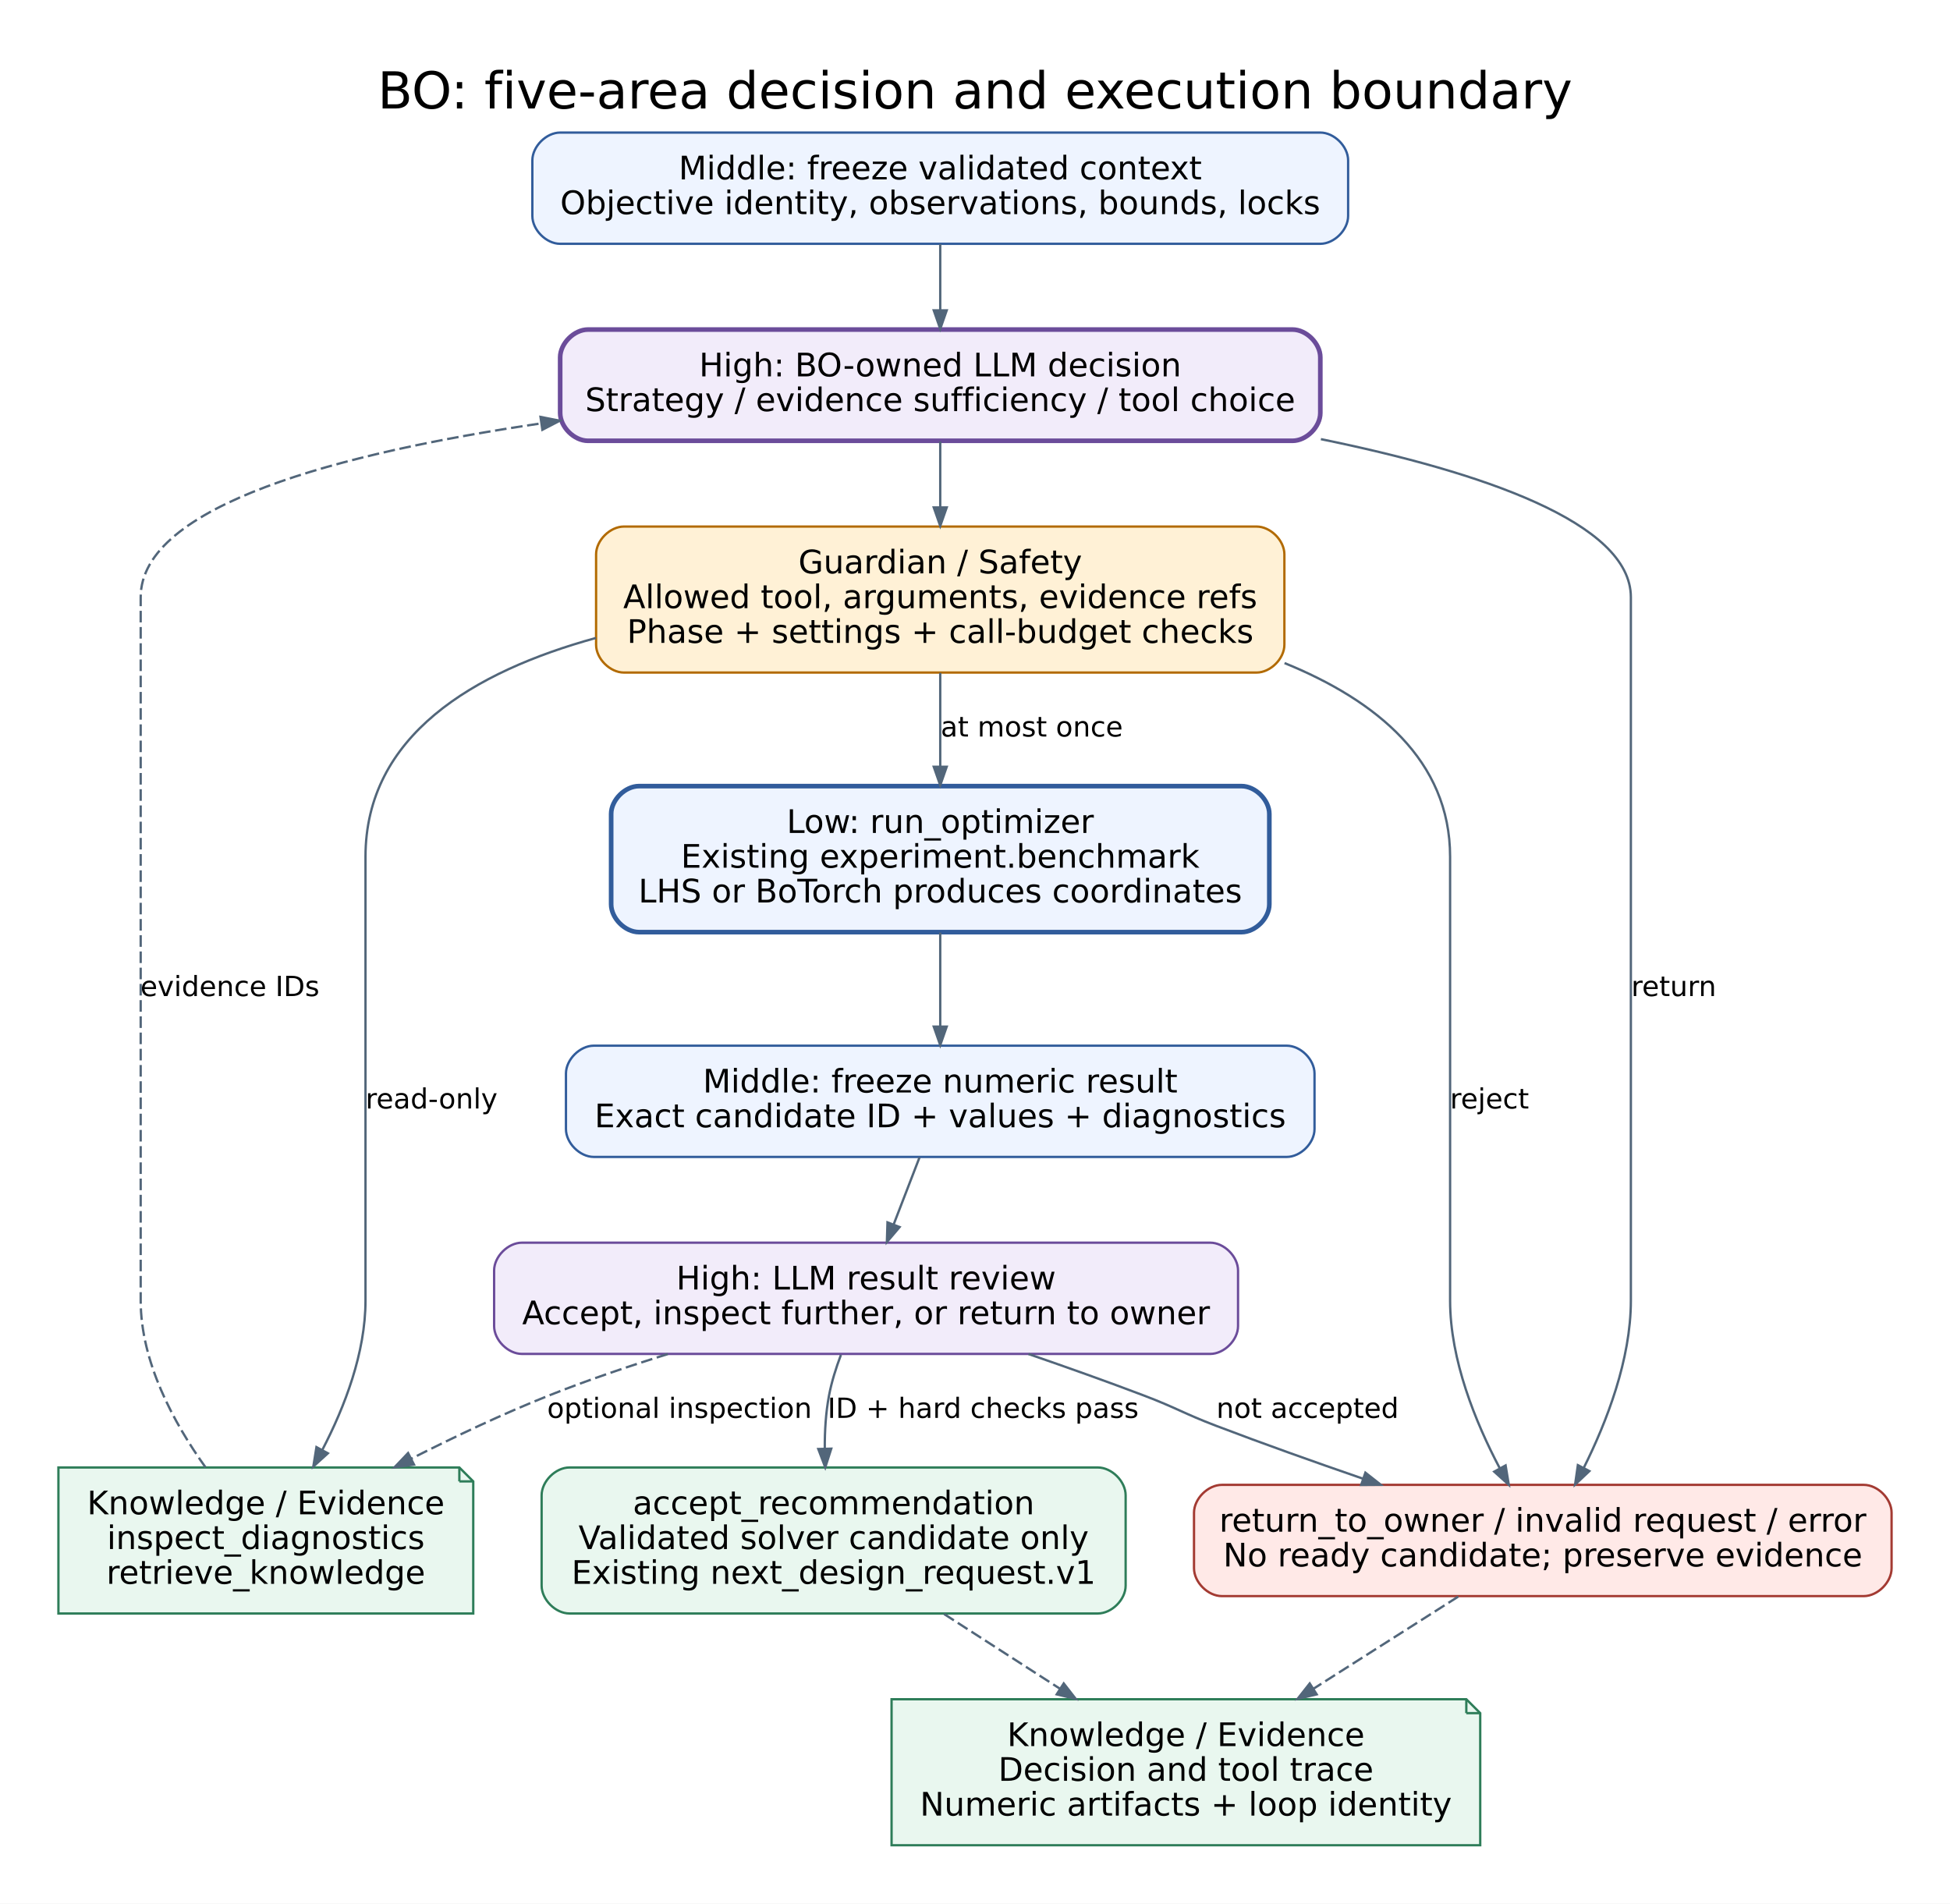
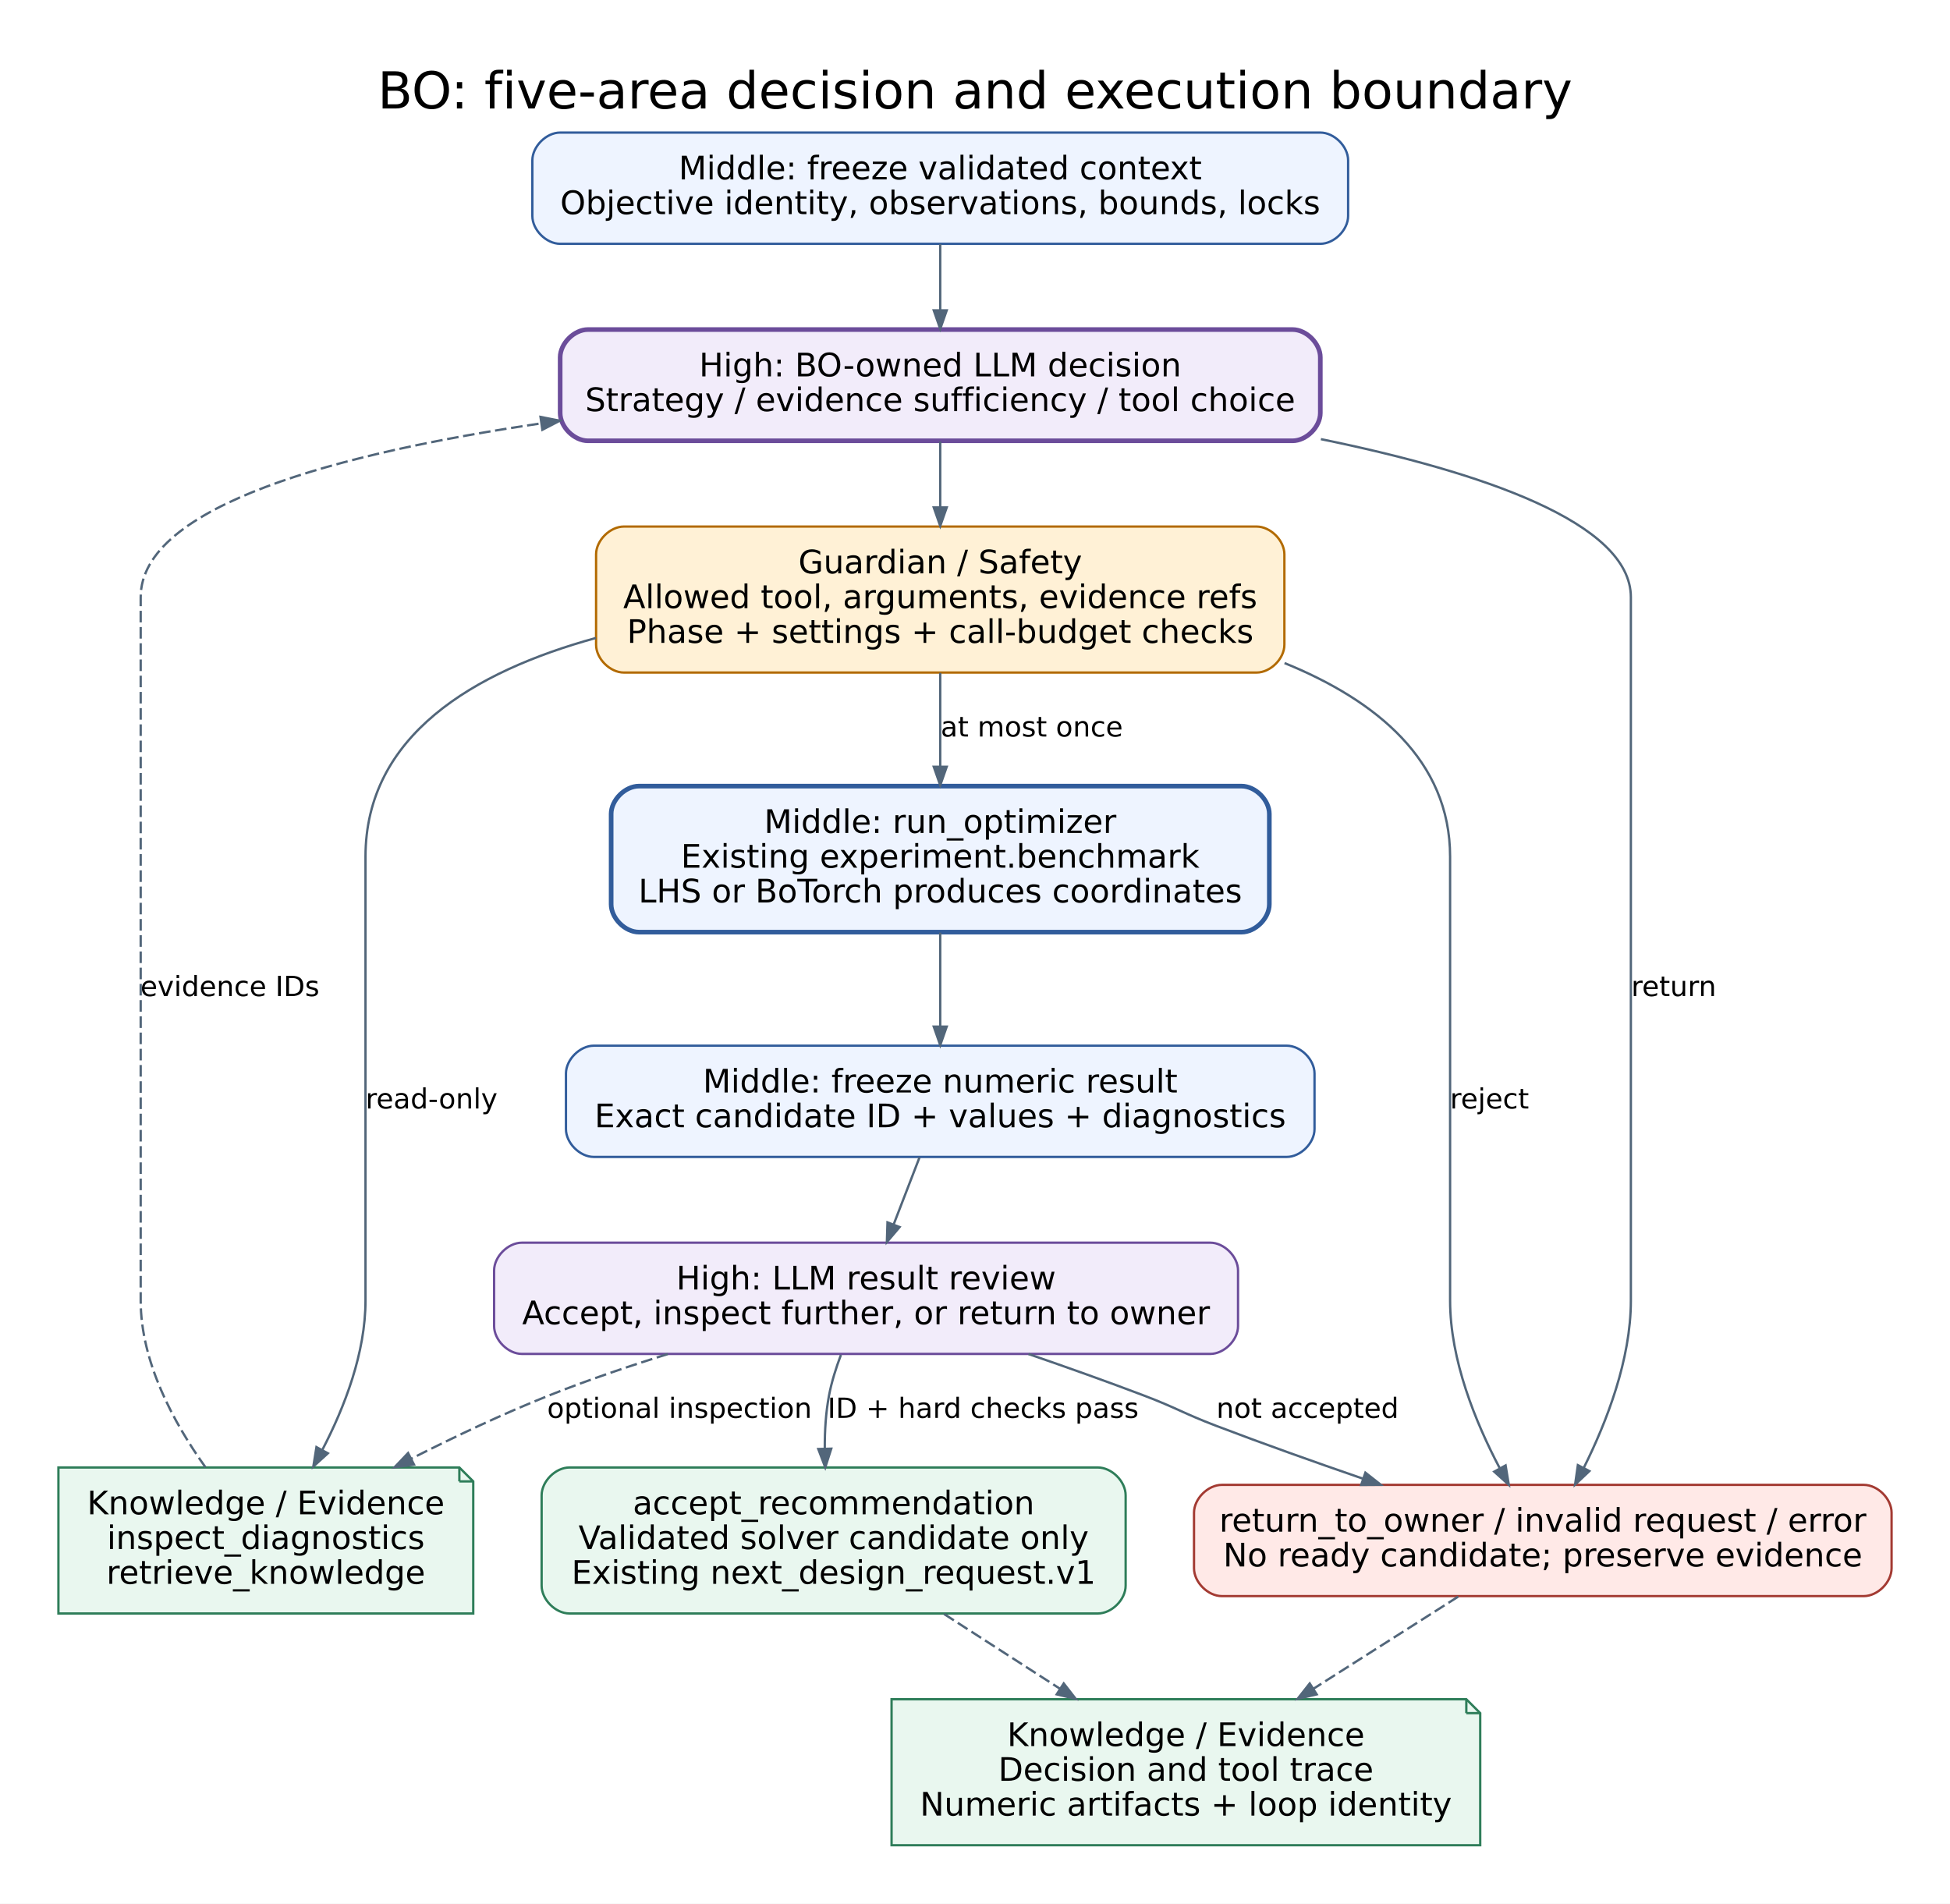
<svg xmlns="http://www.w3.org/2000/svg" width="841pt" height="821pt" viewBox="0.00 0.00 841.40 821.40">
  <g id="graph0" class="graph" transform="scale(1 1) rotate(0) translate(25.2 796.2)">
    <polygon fill="#ffffff" stroke="transparent" points="-25.2,25.2 -25.2,-796.2 816.2,-796.2 816.2,25.2 -25.2,25.2" />
    <text text-anchor="middle" x="395.5" y="-749.4" font-family="DejaVu Sans" font-size="22.00">BO: five-area decision and execution boundary</text>
    <g id="node1" class="node">
      <path fill="#eef4ff" stroke="#315c9b" d="M544.5,-739C544.5,-739 216.5,-739 216.5,-739 210.5,-739 204.5,-733 204.5,-727 204.5,-727 204.5,-703 204.5,-703 204.5,-697 210.5,-691 216.5,-691 216.5,-691 544.5,-691 544.5,-691 550.5,-691 556.5,-697 556.5,-703 556.5,-703 556.5,-727 556.5,-727 556.5,-733 550.5,-739 544.5,-739" />
      <text text-anchor="middle" x="380.5" y="-718.8" font-family="DejaVu Sans" font-size="14.00">Middle: freeze validated context</text>
      <text text-anchor="middle" x="380.5" y="-703.8" font-family="DejaVu Sans" font-size="14.00">Objective identity, observations, bounds, locks</text>
    </g>
    <g id="node2" class="node">
      <path fill="#f2ecfa" stroke="#6b4c9a" stroke-width="2" d="M532.5,-654C532.5,-654 228.5,-654 228.5,-654 222.5,-654 216.5,-648 216.5,-642 216.5,-642 216.5,-618 216.5,-618 216.5,-612 222.5,-606 228.5,-606 228.5,-606 532.5,-606 532.5,-606 538.5,-606 544.5,-612 544.5,-618 544.5,-618 544.5,-642 544.5,-642 544.5,-648 538.5,-654 532.5,-654" />
      <text text-anchor="middle" x="380.5" y="-633.8" font-family="DejaVu Sans" font-size="14.00">High: BO-owned LLM decision</text>
      <text text-anchor="middle" x="380.5" y="-618.8" font-family="DejaVu Sans" font-size="14.00">Strategy / evidence sufficiency / tool choice</text>
    </g>
    <g id="edge1" class="edge">
      <path fill="none" stroke="#52667a" d="M380.5,-690.88C380.5,-682.05 380.5,-671.83 380.5,-662.36" />
      <polygon fill="#52667a" stroke="#52667a" points="383.3,-662.28 380.5,-654.28 377.7,-662.28 383.3,-662.28" />
    </g>
    <g id="node3" class="node">
      <path fill="#fff1d6" stroke="#b26a00" d="M517,-569C517,-569 244,-569 244,-569 238,-569 232,-563 232,-557 232,-557 232,-518 232,-518 232,-512 238,-506 244,-506 244,-506 517,-506 517,-506 523,-506 529,-512 529,-518 529,-518 529,-557 529,-557 529,-563 523,-569 517,-569" />
      <text text-anchor="middle" x="380.5" y="-548.8" font-family="DejaVu Sans" font-size="14.00">Guardian / Safety</text>
      <text text-anchor="middle" x="380.5" y="-533.8" font-family="DejaVu Sans" font-size="14.00">Allowed tool, arguments, evidence refs</text>
      <text text-anchor="middle" x="380.5" y="-518.8" font-family="DejaVu Sans" font-size="14.00">Phase + settings + call-budget checks</text>
    </g>
    <g id="edge2" class="edge">
      <path fill="none" stroke="#52667a" d="M380.5,-605.69C380.5,-597.02 380.5,-586.93 380.5,-577.24" />
      <polygon fill="#52667a" stroke="#52667a" points="383.3,-577.24 380.5,-569.24 377.7,-577.24 383.3,-577.24" />
    </g>
    <g id="node9" class="node">
      <path fill="#ffe9e7" stroke="#a33a32" d="M779,-155.5C779,-155.5 502,-155.5 502,-155.5 496,-155.5 490,-149.5 490,-143.5 490,-143.5 490,-119.5 490,-119.5 490,-113.5 496,-107.5 502,-107.5 502,-107.5 779,-107.5 779,-107.5 785,-107.5 791,-113.5 791,-119.5 791,-119.5 791,-143.5 791,-143.5 791,-149.5 785,-155.5 779,-155.5" />
      <text text-anchor="middle" x="640.5" y="-135.3" font-family="DejaVu Sans" font-size="14.00">return_to_owner / invalid request / error</text>
      <text text-anchor="middle" x="640.5" y="-120.3" font-family="DejaVu Sans" font-size="14.00">No ready candidate; preserve evidence</text>
    </g>
    <g id="edge10" class="edge">
      <path fill="none" stroke="#52667a" d="M544.75,-606.72C613.84,-592.58 678.5,-570.74 678.5,-538.5 678.5,-538.5 678.5,-538.5 678.5,-235 678.5,-209.59 668.1,-182.72 658.19,-162.87" />
      <polygon fill="#52667a" stroke="#52667a" points="660.6,-161.44 654.43,-155.62 655.63,-164.01 660.6,-161.44" />
      <text text-anchor="middle" x="697" y="-366.4" font-family="DejaVu Sans" font-size="12.00">return</text>
    </g>
    <g id="node4" class="node">
      <polygon fill="#e9f7ef" stroke="#2e7d59" points="173,-163 0,-163 0,-100 179,-100 179,-157 173,-163" />
      <polyline fill="none" stroke="#2e7d59" points="173,-163 173,-157 " />
      <polyline fill="none" stroke="#2e7d59" points="179,-157 173,-157 " />
      <text text-anchor="middle" x="89.5" y="-142.8" font-family="DejaVu Sans" font-size="14.00">Knowledge / Evidence</text>
      <text text-anchor="middle" x="89.5" y="-127.8" font-family="DejaVu Sans" font-size="14.00">inspect_diagnostics</text>
      <text text-anchor="middle" x="89.5" y="-112.8" font-family="DejaVu Sans" font-size="14.00">retrieve_knowledge</text>
    </g>
    <g id="edge3" class="edge">
      <path fill="none" stroke="#52667a" d="M231.94,-520.93C179.12,-506.41 132.5,-478.78 132.5,-426.5 132.5,-426.5 132.5,-426.5 132.5,-235 132.5,-212.51 123.59,-189.26 113.88,-170.6" />
      <polygon fill="#52667a" stroke="#52667a" points="116.27,-169.12 109.99,-163.42 111.34,-171.79 116.27,-169.12" />
      <text text-anchor="middle" x="161" y="-317.9" font-family="DejaVu Sans" font-size="12.00">read-only</text>
    </g>
    <g id="node5" class="node">
      <path fill="#eef4ff" stroke="#315c9b" stroke-width="2" d="M510.5,-457C510.5,-457 250.5,-457 250.5,-457 244.5,-457 238.5,-451 238.5,-445 238.5,-445 238.5,-406 238.5,-406 238.5,-400 244.5,-394 250.5,-394 250.5,-394 510.5,-394 510.5,-394 516.5,-394 522.5,-400 522.5,-406 522.5,-406 522.5,-445 522.5,-445 522.5,-451 516.5,-457 510.5,-457" />
-       <text text-anchor="middle" x="380.5" y="-436.8" font-family="DejaVu Sans" font-size="14.00">Low: run_optimizer</text>
+       <text text-anchor="middle" x="380.5" y="-436.8" font-family="DejaVu Sans" font-size="14.00">Middle: run_optimizer</text>
      <text text-anchor="middle" x="380.5" y="-421.8" font-family="DejaVu Sans" font-size="14.00">Existing experiment.benchmark</text>
      <text text-anchor="middle" x="380.5" y="-406.8" font-family="DejaVu Sans" font-size="14.00">LHS or BoTorch produces coordinates</text>
    </g>
    <g id="edge5" class="edge">
      <path fill="none" stroke="#52667a" d="M380.5,-505.86C380.5,-493.33 380.5,-478.69 380.5,-465.41" />
      <polygon fill="#52667a" stroke="#52667a" points="383.3,-465.36 380.5,-457.36 377.7,-465.36 383.3,-465.36" />
      <text text-anchor="middle" x="420" y="-478.4" font-family="DejaVu Sans" font-size="12.00">at most once</text>
    </g>
    <g id="edge11" class="edge">
      <path fill="none" stroke="#52667a" d="M529.07,-510.09C568.59,-494.01 600.5,-468.14 600.5,-426.5 600.5,-426.5 600.5,-426.5 600.5,-235 600.5,-209.42 611.44,-182.56 621.88,-162.76" />
      <polygon fill="#52667a" stroke="#52667a" points="624.45,-163.89 625.83,-155.53 619.54,-161.2 624.45,-163.89" />
      <text text-anchor="middle" x="617.5" y="-317.9" font-family="DejaVu Sans" font-size="12.00">reject</text>
    </g>
    <g id="edge4" class="edge">
      <path fill="none" stroke="#52667a" stroke-dasharray="5,2" d="M63.45,-163.1C49.64,-182.43 35.5,-208.65 35.5,-235 35.5,-538.5 35.5,-538.5 35.5,-538.5 35.5,-578.17 121.92,-600.8 208.25,-613.51" />
      <polygon fill="#52667a" stroke="#52667a" points="208.02,-616.31 216.34,-614.67 208.82,-610.76 208.02,-616.31" />
      <text text-anchor="middle" x="74" y="-366.4" font-family="DejaVu Sans" font-size="12.00">evidence IDs</text>
    </g>
    <g id="node6" class="node">
      <path fill="#eef4ff" stroke="#315c9b" d="M530,-345C530,-345 231,-345 231,-345 225,-345 219,-339 219,-333 219,-333 219,-309 219,-309 219,-303 225,-297 231,-297 231,-297 530,-297 530,-297 536,-297 542,-303 542,-309 542,-309 542,-333 542,-333 542,-339 536,-345 530,-345" />
      <text text-anchor="middle" x="380.5" y="-324.8" font-family="DejaVu Sans" font-size="14.00">Middle: freeze numeric result</text>
      <text text-anchor="middle" x="380.5" y="-309.8" font-family="DejaVu Sans" font-size="14.00">Exact candidate ID + values + diagnostics</text>
    </g>
    <g id="edge6" class="edge">
      <path fill="none" stroke="#52667a" d="M380.5,-393.75C380.5,-380.98 380.5,-366.17 380.5,-353.34" />
      <polygon fill="#52667a" stroke="#52667a" points="383.3,-353.23 380.5,-345.23 377.7,-353.23 383.3,-353.23" />
    </g>
    <g id="node7" class="node">
      <path fill="#f2ecfa" stroke="#6b4c9a" d="M497,-260C497,-260 200,-260 200,-260 194,-260 188,-254 188,-248 188,-248 188,-224 188,-224 188,-218 194,-212 200,-212 200,-212 497,-212 497,-212 503,-212 509,-218 509,-224 509,-224 509,-248 509,-248 509,-254 503,-260 497,-260" />
      <text text-anchor="middle" x="348.5" y="-239.8" font-family="DejaVu Sans" font-size="14.00">High: LLM result review</text>
      <text text-anchor="middle" x="348.5" y="-224.8" font-family="DejaVu Sans" font-size="14.00">Accept, inspect further, or return to owner</text>
    </g>
    <g id="edge7" class="edge">
      <path fill="none" stroke="#52667a" d="M371.59,-296.88C368.11,-287.87 364.08,-277.42 360.37,-267.79" />
      <polygon fill="#52667a" stroke="#52667a" points="362.97,-266.74 357.48,-260.28 357.74,-268.76 362.97,-266.74" />
    </g>
    <g id="edge8" class="edge">
      <path fill="none" stroke="#52667a" stroke-dasharray="5,2" d="M262.93,-211.93C245.71,-206.58 227.88,-200.52 211.5,-194 191.85,-186.18 171.09,-176.34 152.37,-166.85" />
      <polygon fill="#52667a" stroke="#52667a" points="153.43,-164.25 145.04,-163.09 150.88,-169.23 153.43,-164.25" />
      <text text-anchor="middle" x="268" y="-184.4" font-family="DejaVu Sans" font-size="12.00">optional inspection</text>
    </g>
    <g id="node8" class="node">
      <path fill="#e9f7ef" stroke="#2e7d59" d="M448.5,-163C448.5,-163 220.5,-163 220.5,-163 214.5,-163 208.5,-157 208.5,-151 208.5,-151 208.5,-112 208.5,-112 208.5,-106 214.5,-100 220.5,-100 220.5,-100 448.5,-100 448.5,-100 454.5,-100 460.5,-106 460.5,-112 460.5,-112 460.5,-151 460.5,-151 460.5,-157 454.5,-163 448.5,-163" />
      <text text-anchor="middle" x="334.5" y="-142.8" font-family="DejaVu Sans" font-size="14.00">accept_recommendation</text>
      <text text-anchor="middle" x="334.5" y="-127.8" font-family="DejaVu Sans" font-size="14.00">Validated solver candidate only</text>
      <text text-anchor="middle" x="334.5" y="-112.8" font-family="DejaVu Sans" font-size="14.00">Existing next_design_request.v1</text>
    </g>
    <g id="edge9" class="edge">
      <path fill="none" stroke="#52667a" d="M337.65,-211.59C335.52,-205.95 333.6,-199.86 332.5,-194 331.12,-186.68 330.64,-178.78 330.68,-171.16" />
      <polygon fill="#52667a" stroke="#52667a" points="333.48,-171.12 330.89,-163.04 327.88,-170.97 333.48,-171.12" />
      <text text-anchor="middle" x="399" y="-184.4" font-family="DejaVu Sans" font-size="12.00">ID + hard checks pass</text>
    </g>
    <g id="edge12" class="edge">
      <path fill="none" stroke="#52667a" d="M418.59,-211.95C435.04,-206.29 452.45,-200.1 468.5,-194 482.47,-188.69 485.54,-186.32 499.5,-181 519.88,-173.23 542.11,-165.33 562.77,-158.21" />
      <polygon fill="#52667a" stroke="#52667a" points="563.95,-160.77 570.61,-155.53 562.13,-155.47 563.95,-160.77" />
      <text text-anchor="middle" x="539" y="-184.4" font-family="DejaVu Sans" font-size="12.00">not accepted</text>
    </g>
    <g id="node10" class="node">
      <polygon fill="#e9f7ef" stroke="#2e7d59" points="607.5,-63 359.5,-63 359.5,0 613.5,0 613.5,-57 607.5,-63" />
      <polyline fill="none" stroke="#2e7d59" points="607.5,-63 607.5,-57 " />
      <polyline fill="none" stroke="#2e7d59" points="613.5,-57 607.5,-57 " />
      <text text-anchor="middle" x="486.5" y="-42.8" font-family="DejaVu Sans" font-size="14.00">Knowledge / Evidence</text>
      <text text-anchor="middle" x="486.5" y="-27.8" font-family="DejaVu Sans" font-size="14.00">Decision and tool trace</text>
      <text text-anchor="middle" x="486.5" y="-12.8" font-family="DejaVu Sans" font-size="14.00">Numeric artifacts + loop identity</text>
    </g>
    <g id="edge13" class="edge">
      <path fill="none" stroke="#52667a" stroke-dasharray="5,2" d="M382.18,-99.76C398.02,-89.54 415.78,-78.09 432.1,-67.57" />
      <polygon fill="#52667a" stroke="#52667a" points="433.79,-69.82 438.99,-63.13 430.75,-65.11 433.79,-69.82" />
    </g>
    <g id="edge14" class="edge">
      <path fill="none" stroke="#52667a" stroke-dasharray="5,2" d="M604,-107.28C585.38,-95.43 562.35,-80.77 541.62,-67.58" />
      <polygon fill="#52667a" stroke="#52667a" points="542.94,-65.1 534.69,-63.16 539.93,-69.82 542.94,-65.1" />
    </g>
  </g>
</svg>
